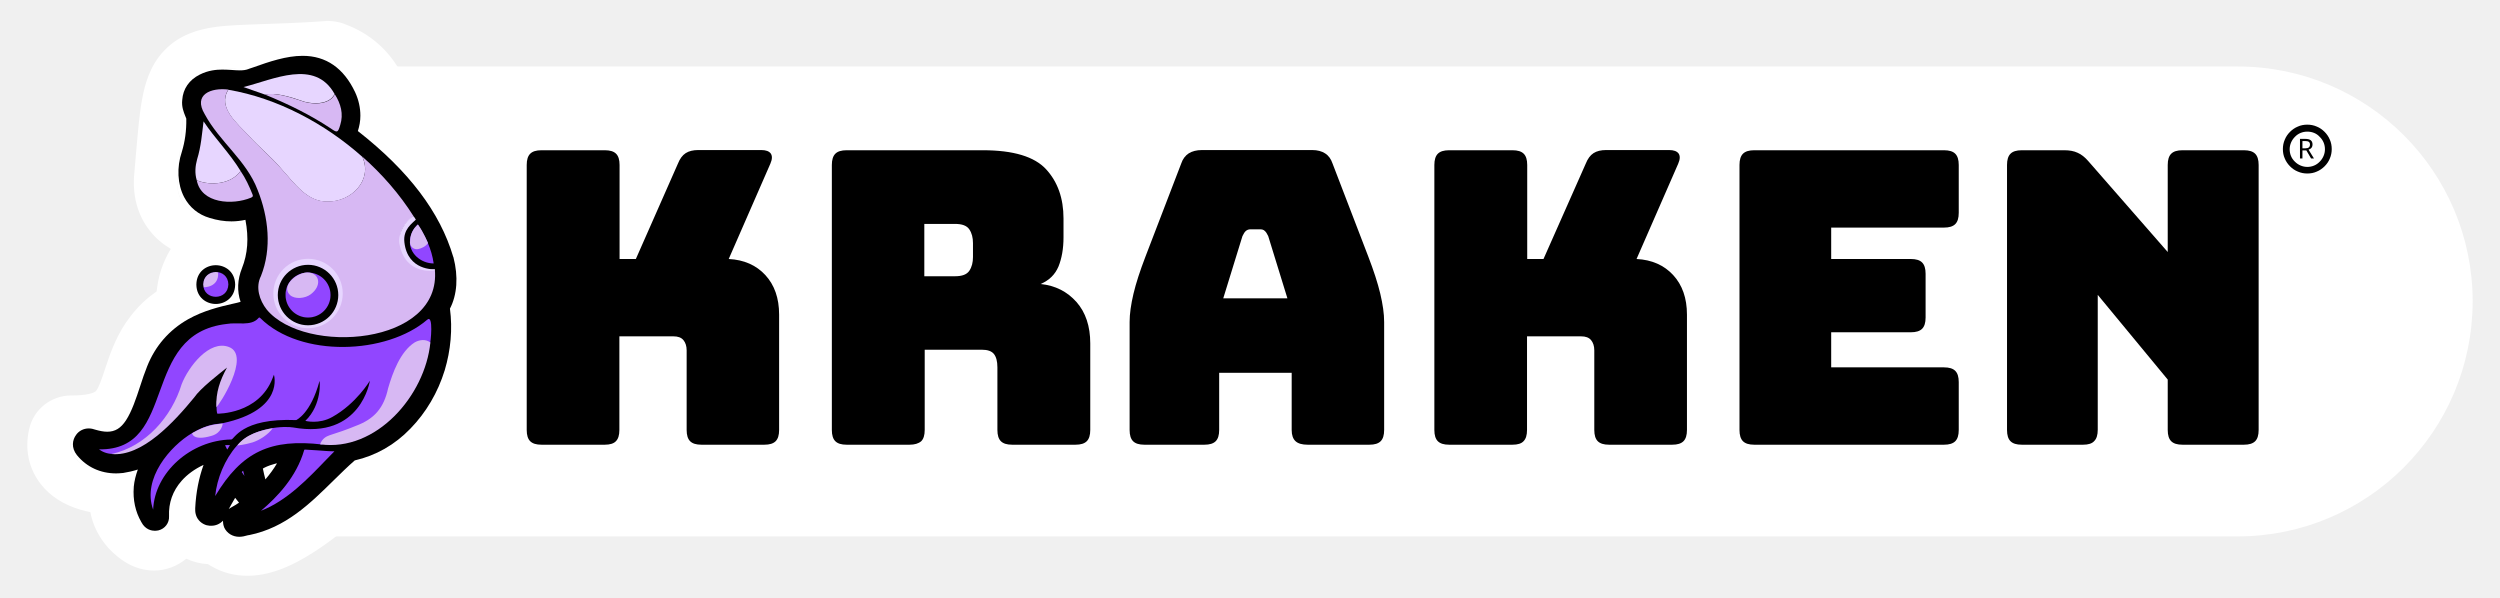
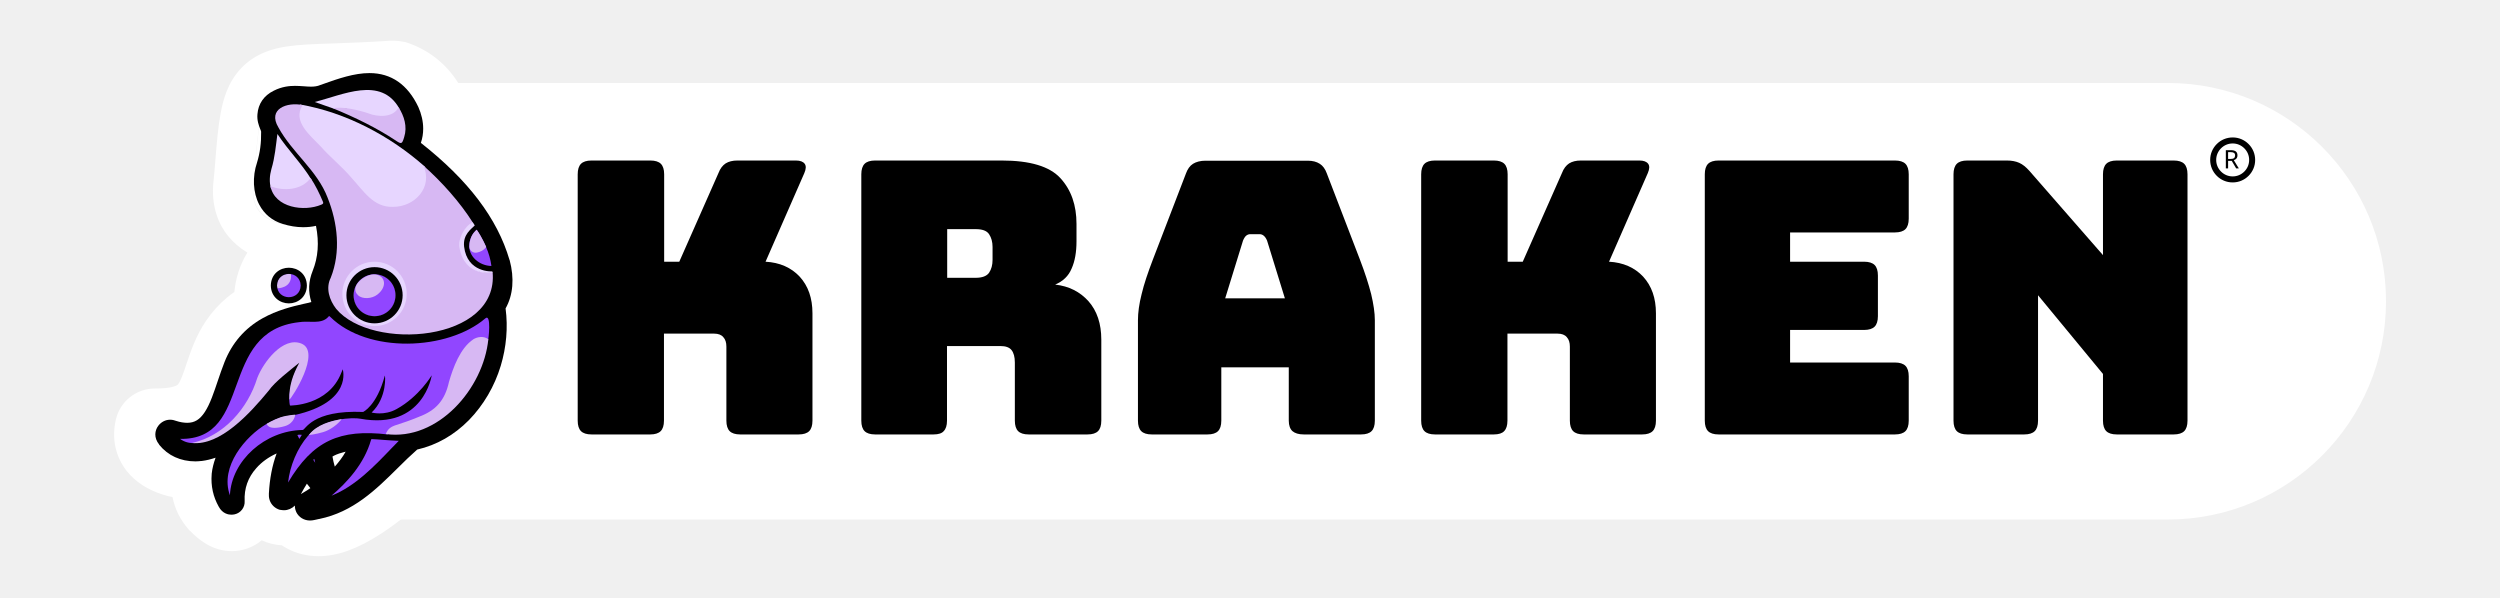
<svg xmlns="http://www.w3.org/2000/svg" version="1.1" id="Layer_1" x="0px" y="0px" viewBox="0 0 1289.6 308" style="enable-background:new 0 0 1289.6 308;" xml:space="preserve">
  <style type="text/css">
	.st0{fill:#FFFFFF;}
	.st1{fill:#9146FF;}
	.st2{fill:#E7D6FF;}
	.st3{fill:#D7B8F3;}
	.st4{font-family:'Bungee-Regular';}
- 	.st5{font-size:14.156px;}
+ 	.st5{font-size:13.156px;}
</style>
  <g>
    <g>
      <g>
-         <path class="st0" d="M1154.2,276.7H122.3c-7.3,0-13.2-5.9-13.2-13.2V53.3c0-10.5,8.5-19,19-19h1026.2     c66.9,0,121.2,54.2,121.2,121.2v0C1275.4,222.5,1221.1,276.7,1154.2,276.7z" />
+         <path class="st0" d="M1118.2,268H155.6c-4.8,0-8.7-3.9-8.7-8.7v-204c0-6.9,5.6-12.5,12.5-12.5h958.8     c62.2,0,112.6,50.4,112.6,112.6v0C1230.8,217.6,1180.4,268,1118.2,268z" />
        <g>
          <g>
            <g>
-               <path class="st0" d="M242.9,141.2c-4.1,38.4-5.4,82.1-53.5,94.9c-15.7,8.9-58.5,57-74.3,31.4c-19.8,7.7-13-19.1-8.6-29.1        c-25.5-1-15.2,48.7-34,29.3c-7-8.1-3.5-16.7-2.6-25.3c-11.9,2.9-36.9,0.4-33-16c53,0.3,24.4-45.1,66.1-62.8        c0.4-6.5-2.6-22.1,13.7-32.8c8.5-5.6,16.7,27.8,12.2-15.5c-15.8-1.4-40.3-1.4-37.2-24.8c5.8-65.7,0.8-52.2,77.5-57.4        c17.1,5.5,23,21.1,23.4,36.2C215.4,88.1,238.9,111.9,242.9,141.2z" />
-               <path class="st0" d="M169.1,33.1c17.1,5.5,23,21.1,23.4,36.2c22.9,18.8,46.5,42.6,50.4,71.9c-4.1,38.4-5.4,82.1-53.5,94.9        c-12.5,7-42,38.8-61.6,38.8c-5.1,0-9.5-2.1-12.7-7.4c-2.4,0.9-4.4,1.4-6.1,1.4c-12,0-6.4-21.7-2.5-30.5c-0.3,0-0.5,0-0.8,0        c-20.5,0-17,33.8-26.1,33.8c-1.8,0-4.1-1.3-7.2-4.5c-7-8.1-3.5-16.7-2.6-25.3c-2.7,0.7-6.1,1-9.6,1c-12.1,0-26.4-4.4-23.4-17        c0.2,0,0.4,0,0.6,0c52.2,0,24-45.1,65.5-62.8c0.4-6.5-2.6-22.1,13.7-32.8c0.7-0.5,1.4-0.7,2.1-0.7c4.3,0,8.2,7.7,10.2,7.7        c1.6,0,1.8-4.9,0-22.5c-15.8-1.4-40.3-1.4-37.2-24.8C97.4,24.8,92.5,38.3,169.1,33.1 M169.1,10.8c-0.5,0-1,0-1.5,0.1        c-12.6,0.9-23.1,1.2-31.6,1.5c-10.7,0.4-19.1,0.6-26.2,1.7c-6.9,1.1-17.1,3.5-25.2,12.1c-7.4,7.8-9.9,17.5-11.3,25        c-1.4,7.5-2.1,16.3-3.2,28.6c-0.2,2.7-0.5,5.4-0.7,8.3c-1.8,15.2,3.4,25.4,8.1,31.2c2.9,3.6,6.4,6.6,10.6,9.1        c-2.1,3.4-3.7,7-5,10.8c-1.3,4-1.9,7.7-2.3,11.1c-1.4,1-2.7,2-4,3c-4.6,3.8-8.5,8.2-11.9,13.2c-5.7,8.5-8.5,17.2-10.8,24.1        c-1.5,4.5-3.2,9.7-4.7,11.2c-0.8,0.8-4.3,2.2-12.2,2.2c-0.1,0-0.3,0-0.4,0c0,0-0.1,0-0.1,0c-10.3,0-19.3,7.1-21.6,17.1        c-2.5,10.5-0.3,20.7,6,28.7c4.8,6.1,11.6,10.5,20.3,13.1c1.7,0.5,3.4,0.9,5.2,1.3c1.3,6.7,4.3,12.7,8.9,18        c0.3,0.3,0.5,0.6,0.8,0.9c2.8,2.9,5.6,5.2,8.4,6.9c4.7,2.9,9.7,4.3,14.8,4.3c6,0,11.9-2.2,16.6-6.1c3.4,1.6,7.2,2.6,11.2,2.8        c0.8,0.5,1.6,1.1,2.5,1.5c5.4,3,11.4,4.5,17.8,4.5c10.6,0,21.7-4,34.9-12.6c9.1-5.9,17.6-13,25.2-19.3        c3.5-2.9,8.1-6.7,10.8-8.7c24.9-7.6,42.7-23.1,53-46.1c8.6-19.2,10.7-40.8,12.6-59.9c0.2-2.4,0.5-4.7,0.7-7        c0.2-1.8,0.2-3.5-0.1-5.3c-1.2-9.2-4-18.5-8.2-27.4c-3.6-7.7-8.4-15.5-14.3-23.1c-7.5-9.8-16.8-19.3-28.6-29.6        c-1.3-7.9-3.7-15.2-7.3-21.5c-6.8-12-17.3-20.5-30.6-24.8C173.7,11.2,171.4,10.8,169.1,10.8L169.1,10.8z" />
+               <path class="st0" d="M271.3,142.1c-3.8,35.7-5,76.3-49.7,88.2c-14.6,8.2-54.4,52.9-69.1,29.2c-18.4,7.1-12.1-17.7-8-27.1        c-23.7-0.9-14.1,45.3-31.6,27.2c-6.5-7.5-3.2-15.5-2.4-23.5c-11.1,2.7-34.3,0.3-30.7-14.9c49.2,0.3,22.7-41.9,61.4-58.3        c0.4-6.1-2.4-20.5,12.8-30.5c7.9-5.2,15.5,25.8,11.4-14.4c-14.7-1.3-37.4-1.3-34.6-23c5.4-61,0.8-48.5,72-53.4        c15.9,5.1,21.4,19.6,21.7,33.7C245.7,92.7,267.6,114.9,271.3,142.1z" />
+               <path class="st0" d="M202.7,41.6c15.9,5.1,21.4,19.6,21.7,33.7c21.3,17.5,43.2,39.6,46.9,66.9c-3.8,35.7-5,76.3-49.7,88.2        c-11.6,6.5-39.1,36.1-57.3,36.1c-4.7,0-8.8-2-11.8-6.9c-2.3,0.9-4.1,1.3-5.7,1.3c-11.2,0-5.9-20.2-2.3-28.3        c-0.2,0-0.5,0-0.7,0c-19.1,0-15.8,31.4-24.2,31.4c-1.7,0-3.8-1.2-6.7-4.2c-6.5-7.5-3.2-15.5-2.4-23.5c-2.5,0.6-5.6,1-8.9,1        c-11.3,0-24.5-4.1-21.7-15.8c0.2,0,0.4,0,0.5,0c48.5,0,22.3-41.9,60.8-58.3c0.4-6.1-2.4-20.5,12.8-30.5        c0.6-0.4,1.3-0.6,1.9-0.6c4,0,7.6,7.2,9.4,7.2c1.4,0,1.7-4.6,0-21c-14.7-1.3-37.4-1.3-34.6-23C136.1,34,131.5,46.5,202.7,41.6         M202.7,21c-0.5,0-0.9,0-1.4,0c-11.7,0.8-21.5,1.1-29.3,1.4c-9.9,0.3-17.7,0.6-24.3,1.6c-6.4,1-15.9,3.3-23.4,11.3        c-6.9,7.3-9.2,16.2-10.5,23.2c-1.3,7-2,15.2-2.9,26.6c-0.2,2.5-0.4,5-0.7,7.7c-1.7,14.2,3.1,23.6,7.5,29        c2.7,3.3,6,6.1,9.9,8.5c-1.9,3.1-3.5,6.5-4.6,10c-1.2,3.7-1.8,7.2-2.1,10.3c-1.3,0.9-2.5,1.8-3.7,2.8        c-4.2,3.5-7.9,7.6-11,12.2c-5.3,7.9-7.9,15.9-10.1,22.4c-1.4,4.2-3,9-4.4,10.4c-0.8,0.8-4,2-11.3,2c-0.1,0-0.3,0-0.4,0        c0,0-0.1,0-0.1,0c-9.6,0-17.9,6.6-20.1,15.9c-2.3,9.7-0.3,19.2,5.6,26.7c4.5,5.6,10.8,9.7,18.8,12.2c1.6,0.5,3.2,0.9,4.8,1.2        c1.2,6.2,4,11.8,8.3,16.7c0.2,0.3,0.5,0.6,0.8,0.8c2.6,2.7,5.2,4.8,7.8,6.4c4.4,2.7,9,4,13.7,4c5.6,0,11.1-2,15.4-5.6        c3.2,1.5,6.7,2.4,10.4,2.6c0.8,0.5,1.5,1,2.3,1.4c5,2.8,10.6,4.2,16.6,4.2c9.8,0,20.1-3.7,32.4-11.7        c8.4-5.5,16.4-12.1,23.4-17.9c3.3-2.7,7.5-6.2,10.1-8.1c23.1-7,39.7-21.4,49.3-42.9c7.9-17.8,10-37.9,11.7-55.7        c0.2-2.2,0.4-4.4,0.7-6.5c0.2-1.6,0.1-3.3-0.1-4.9c-1.2-8.6-3.7-17.2-7.6-25.5c-3.4-7.2-7.8-14.4-13.3-21.5        c-7-9.1-15.6-17.9-26.6-27.5c-1.2-7.3-3.5-14.1-6.8-20c-6.3-11.1-16.1-19.1-28.4-23C207,21.3,204.9,21,202.7,21L202.7,21z" />
            </g>
          </g>
          <g>
-             <path class="st0" d="M209.8,91.3c11.1,14.4,22.6,30.4,24.1,49.1c0.2,5.9-1.1,11.4-3.1,16.9c-1,2.8-1.2,5.8-0.8,8.8       c3.5,27.5-14,55.8-38.9,66.7c-3.7,1.6-8.1,2.1-11.2,4.9c-11.3,10-21.7,21.3-34.8,29c-8.8,4.6-27.3,14-31.1-0.3       c-4.7,4-11.8,1.5-12.2-4.9c-0.4-8.7,2.6-17.2,4.8-25.2c-0.4-0.4-0.9,0.1-1.3,0.3c-4,2.1-7.7,4.6-10.9,7.7       c-4.9,4.9-7.8,10.6-7.3,17.7c0.7,5.4-2.9,12.1-8.9,8.4c-8.3-6.1-9.4-17.2-6-26.3c1.1-2.1-0.4-3.7-2.5-2.7       c-10.3,3.4-23.2,0.7-28.4-9.6c-1.1-2.1-1.4-4.3,0-6.4c6.6-8.3,17.1,7.3,27.7-9c8.1-13.2,8.2-29.7,18.4-41.8       c0.2-0.3,0.4-0.5,0.6-0.8c4.6-4.2,9-8.8,15-11.2c2.3-1.2,0.2-2.6-1.2-3.5c-7.6-5.4-9-16.1-3-23.3c5.8-7.1,16.6-7.8,23.3-1.5       c1.1,0.9,3.1,3.2,4.2,1c1.4-2,3.3-24.4-1-22.3c-15.4,3.5-36-4.8-32.8-23.5c0.6-4.9,2.1-9.5,2.8-14.4c0.8-5.3,0.8-10.6-0.4-15.9       c-1.2-4.8-0.9-9.3,1.2-13.9c6.6-9.6,13.8-10,24.7-9.4c15.2,1.7,29.1-10.3,44-3.9c14.7,5.4,22.4,19.9,21.3,35       c0,1.5,2.7,2.9,3.7,3.8c1.9,1.8,4,3.5,6,5.4c3.4,3.3,6.8,6.6,9.9,10.2c0.9,1.1,1.8,2.2,2.9,3.3C209,90.5,209.4,91,209.8,91.3z        M111.9,196.5c-1.8,6.3-4.1,12.7-2.8,19.6c0.1,0.8-0.2,0.9-0.8,1C93.3,221,77.7,236.2,76,251.9c-0.4,4.1,0.8,12.5,3.9,14.8       c-0.8-18.6,12.8-31.6,30.1-36.2c2.8-0.8,2.8-0.6,4.3,2c0.5,1,1.3,1.8,0.5,2.9c-4.6,8.3-6.6,17.8-7.1,27.2       c0,0.7-0.2,1.4,0.7,1.7c1.3,0.3,1.3-1.1,1.8-1.9c0.4-1.6,10.4-20.1,12-16.7c2.5,3.8,5.2,7.4,8.1,10.8c0.3,0.3,0.7,0.6,1.2,0.3       c0.8-0.6,0.1-1.7-0.1-2.4c-1.5-4.7-2.7-9.5-3.6-14.4c2.1-6.6,18.9-9.7,25.3-9.2c0.8,0,1.1,0.3,0.8,1       c-4.1,12.8-12.8,23-23.3,31.1c-2.5,1.9-5.1,3.6-7.9,5.2c-0.5,0.3-1,0.7-0.7,1.4c0.7,1.5,3.6-0.2,4.9-0.2       c22.1-4.5,35.4-23.1,51.4-37.1c0.6-0.5,1.2-1,2-1.1c10.2-2.2,18.8-7.1,26-14.6c15-15.4,21.5-37.7,18-58.4       c4.7-6.9,4.6-15.7,2.6-23.4c-7.9-26.7-28.6-47.6-50.3-64c-0.9-0.6-1.2-1.1-0.4-2c3.4-5.3,3-12.3,0.4-17.9       c-10.3-21.7-28.1-14.6-46-8.4c-8.4,3.2-16.4-1.7-24.5,2.6c-3,1.4-4.9,3.8-5.1,7.2c-0.4,3.3,2.2,5.9,2.1,9.1       c0.1,6.5-0.7,13-2.6,19.2c-3.2,9.4-1.2,21.9,9.5,25c6.9,2.2,13.8,2.1,20.6-1c0.7-0.3,1.1-0.3,1.3,0.5c3.4,12.1,4.2,24.1-0.5,36       c-2.1,5.3-1.9,10.2,0.5,15.2c5.2,11.7-35.7,1.3-49.5,35.6c-7,17.2-10,44.8-35.9,36.7c-0.6-0.2-1.2-0.4-1.7,0.2       c-0.5,0.6-0.1,1.2,0.3,1.7c4.3,5.3,10.5,7.2,17.1,6.5C85.4,233.7,96,210.6,111.9,196.5z M121.1,146.9       c0-12.8-19.6-12.7-19.6,0.1C101.8,159.8,120.9,159.7,121.1,146.9z" />
+             <path class="st0" d="M240.6,95.8c10.3,13.4,21,28.2,22.4,45.6c0.1,5.4-1,10.6-2.8,15.7c-0.9,2.6-1.2,5.4-0.7,8.1       c3.3,25.5-13,51.8-36.1,61.9c-3.5,1.5-7.5,2-10.4,4.6c-10.5,9.3-20.2,19.8-32.3,27c-8.2,4.3-25.3,13-28.9-0.3       c-4.4,3.8-11,1.4-11.4-4.5c-0.4-8.1,2.4-16,4.5-23.4c-0.4-0.4-0.8,0.1-1.2,0.3c-3.7,1.9-7.1,4.2-10.1,7.2       c-4.5,4.5-7.2,9.8-6.8,16.4c0.6,5-2.7,11.3-8.3,7.8c-7.7-5.7-8.7-16-5.6-24.4c1-2-0.3-3.5-2.3-2.5c-9.6,3.1-21.5,0.7-26.4-8.9       c-1-1.9-1.3-4,0-5.9c6.2-7.7,15.9,6.8,25.8-8.3c7.5-12.2,7.7-27.6,17.1-38.8c0.2-0.2,0.4-0.5,0.5-0.7       c4.3-3.9,8.3-8.2,13.9-10.5c2.1-1.1,0.2-2.5-1.1-3.2c-7-5-8.3-14.9-2.8-21.6c5.4-6.6,15.4-7.2,21.7-1.4c1,0.9,2.9,3,3.9,0.9       c1.3-1.8,3.1-22.7-0.9-20.8c-14.3,3.2-33.4-4.5-30.5-21.8c0.6-4.5,2-8.9,2.6-13.4c0.7-5,0.8-9.9-0.3-14.8       c-1.2-4.5-0.9-8.7,1.1-12.9c6.2-8.9,12.9-9.3,22.9-8.7c14.1,1.6,27.1-9.5,40.9-3.6c13.7,5,20.8,18.5,19.8,32.6       c0,1.4,2.5,2.7,3.5,3.6c1.8,1.7,3.7,3.3,5.5,5c3.1,3.1,6.3,6.1,9.2,9.5c0.9,1,1.7,2.1,2.7,3C239.8,95,240.1,95.4,240.6,95.8z        M149.5,193.5c-1.7,5.8-3.8,11.8-2.6,18.2c0.1,0.7-0.2,0.8-0.8,0.9c-13.9,3.7-28.4,17.8-30,32.3c-0.4,3.8,0.7,11.6,3.6,13.8       c-0.7-17.3,11.9-29.4,28-33.7c2.6-0.8,2.6-0.6,4,1.9c0.5,0.9,1.2,1.7,0.5,2.7c-4.2,7.7-6.1,16.6-6.6,25.3       c0,0.6-0.1,1.3,0.7,1.6c1.2,0.3,1.2-1,1.6-1.7c0.4-1.5,9.7-18.7,11.2-15.6c2.3,3.5,4.8,6.9,7.5,10.1c0.3,0.3,0.6,0.5,1.1,0.2       c0.8-0.5,0.1-1.5-0.1-2.2c-1.4-4.4-2.5-8.8-3.3-13.4c2-6.2,17.6-9,23.5-8.5c0.7,0,1,0.2,0.7,1c-3.8,11.9-11.9,21.3-21.7,28.9       c-2.3,1.8-4.8,3.4-7.3,4.8c-0.5,0.3-0.9,0.6-0.7,1.3c0.6,1.4,3.4-0.2,4.5-0.2c20.5-4.2,32.9-21.5,47.8-34.5       c0.5-0.5,1.1-0.9,1.8-1.1c9.4-2,17.5-6.6,24.2-13.5c13.9-14.3,20-35,16.8-54.3c4.3-6.4,4.3-14.6,2.4-21.8       c-7.3-24.8-26.6-44.2-46.8-59.5c-0.8-0.6-1.1-1-0.4-1.9c3.2-5,2.8-11.4,0.4-16.6c-9.6-20.2-26.1-13.6-42.8-7.8       c-7.8,2.9-15.3-1.6-22.8,2.4c-2.8,1.3-4.5,3.5-4.7,6.7c-0.4,3.1,2,5.5,1.9,8.5c0.1,6.1-0.6,12-2.5,17.9       c-3,8.7-1.1,20.4,8.9,23.2c6.4,2.1,12.9,1.9,19.1-0.9c0.7-0.3,1-0.3,1.2,0.5c3.2,11.2,3.9,22.4-0.5,33.5       c-1.9,4.9-1.8,9.5,0.5,14.1c4.8,10.9-33.2,1.2-46,33.1c-6.5,16-9.3,41.7-33.3,34.1c-0.6-0.2-1.2-0.4-1.6,0.2       c-0.4,0.6-0.1,1.1,0.3,1.6c4,4.9,9.8,6.7,15.9,6C124.9,228.1,134.8,206.6,149.5,193.5z M158.1,147.4c0-11.9-18.2-11.8-18.2,0.1       C140.2,159.4,157.9,159.3,158.1,147.4z" />
            <g>
-               <path d="M233.9,132.7c0-0.1,0-0.1-0.1-0.2c-6.8-23-22.9-44.3-49.2-64.9c0.8-2.5,1.3-5.1,1.3-7.9c0-4.1-0.9-8.2-2.7-12.1        c0,0,0,0,0,0c-5.9-12.5-15-18.8-27.1-18.8c-8.4,0-17.2,3-25.6,6c-0.7,0.2-1.4,0.5-2.1,0.7c-0.1,0-0.1,0-0.2,0.1        c-1.3,0.5-2.7,0.7-4.5,0.7c-1.3,0-2.6-0.1-4-0.2c-1.6-0.1-3.2-0.2-5-0.2c-2.9,0-7.2,0.3-11.7,2.6c-5.4,2.7-8.6,7.3-9,13.1        c-0.4,3.5,0.8,6.3,1.5,8.1c0.2,0.5,0.5,1.2,0.6,1.5v0.1c0.1,6.2-0.7,11.8-2.3,17c-2.7,8-2.3,16.7,1.2,23.4        c2.8,5.3,7.3,9,13.1,10.7c3.8,1.2,7.6,1.8,11.3,1.8c2.4,0,4.9-0.3,7.2-0.8c1.8,9.4,1.2,17.5-1.8,25        c-2.3,5.8-2.6,11.7-0.7,17.3c-1.4,0.4-3.1,0.8-4.5,1.1c-6.1,1.4-14.6,3.4-22.6,7.9c-9.7,5.5-16.9,13.7-21.1,24.3        c-1.3,3.2-2.5,6.8-3.6,10.2c-2.1,6.4-4.3,13-7.3,17.6c-2.7,4.1-5.6,5.9-9.7,5.9c-1.8,0-3.9-0.4-6.3-1.1        c-0.6-0.2-1.8-0.6-3.2-0.6c-2.6,0-5.1,1.2-6.6,3.4c-1.8,2.5-2.6,6.5,0.5,10.4c0,0,0,0,0.1,0.1c4.9,6,12,9.3,20.1,9.3        c1.1,0,2.2-0.1,3.3-0.2c0.1,0,0.2,0,0.2,0c2.6-0.4,5.2-1,7.7-1.8c-1.1,3-1.8,5.9-2.1,8.9c0,0.1,0,0.1,0,0.2        c-0.5,6.5,0.8,12.6,3.9,18c2.1,4.1,5.6,4.5,7,4.5c0.6,0,1.2-0.1,1.8-0.2c3.4-0.8,5.7-3.9,5.5-7.3c-0.3-6.9,1.9-13.1,6.5-18.3        c2.9-3.3,6.8-6.1,11.3-8.2c-2.4,6.7-3.9,14.1-4.3,22.3c0,0,0,0,0,0l0,0.1c0,0.6-0.1,2,0.4,3.5c0.8,2.6,3,4.6,5.7,5.3        c0.1,0,0.1,0,0.2,0c0.7,0.2,1.3,0.2,2,0.2c2.3,0,4.4-0.9,6-2.6c0,1.1,0.2,2.3,0.6,3.3c0,0.1,0.1,0.2,0.1,0.3        c1.4,2.9,4.3,4.7,7.7,4.7c1.6,0,3.1-0.4,4.1-0.7c0.1,0,0.3-0.1,0.4-0.1c0.2,0,0.4-0.1,0.7-0.1c18.8-3.8,31.4-16.3,43.6-28.3        c3.7-3.6,7.1-7,10.8-10.2c10.9-2.5,20.6-8,28.7-16.4c8.1-8.3,14.2-18.7,17.7-30.1c3.1-10.3,4.1-21.3,2.7-31.8        C235.8,152.1,236.5,142.7,233.9,132.7z M119.2,261.8c-0.4,0.2-0.8,0.5-1.2,0.8c0.9-1.6,2.1-3.8,3.3-5.8c0.6,0.8,1.3,1.7,2,2.5        C122.1,260.1,120.7,261,119.2,261.8z M136.9,247.3c-0.5-1.8-0.9-3.7-1.3-5.6c1-0.6,2.8-1.5,5.7-2.3c0.5-0.2,1.1-0.3,1.6-0.4        C141.2,241.9,139.2,244.6,136.9,247.3z" />
+               <path d="M262.9,134.2c0-0.1,0-0.1-0.1-0.2c-6.3-21.4-21.3-41.1-45.7-60.3c0.8-2.3,1.2-4.8,1.2-7.3c0-3.8-0.9-7.6-2.5-11.2        c0,0,0,0,0,0c-5.5-11.6-14-17.5-25.2-17.5c-7.8,0-16,2.8-23.8,5.6c-0.7,0.2-1.3,0.5-2,0.7c-0.1,0-0.1,0-0.2,0.1        c-1.2,0.4-2.5,0.6-4.2,0.6c-1.2,0-2.4-0.1-3.7-0.2c-1.5-0.1-3-0.2-4.6-0.2c-2.6,0-6.6,0.3-10.9,2.5c-5.1,2.5-8,6.8-8.4,12.1        c-0.3,3.2,0.7,5.8,1.4,7.6c0.2,0.5,0.5,1.1,0.5,1.4v0.1c0.1,5.8-0.6,10.9-2.1,15.8c-2.5,7.4-2.1,15.6,1.1,21.7        c2.6,5,6.8,8.4,12.1,10c3.5,1.1,7.1,1.7,10.5,1.7c2.3,0,4.5-0.2,6.7-0.7c1.7,8.7,1.1,16.2-1.7,23.2        c-2.2,5.4-2.4,10.8-0.7,16.1c-1.3,0.4-2.9,0.7-4.2,1c-5.7,1.3-13.5,3.2-21,7.4c-9.1,5.1-15.7,12.7-19.6,22.6        c-1.2,3-2.3,6.3-3.4,9.5c-2,5.9-4,12.1-6.8,16.3c-2.5,3.8-5.2,5.5-9,5.5c-1.7,0-3.7-0.3-5.8-1c-0.6-0.2-1.7-0.6-3-0.6        c-2.5,0-4.7,1.2-6.2,3.2c-1.7,2.3-2.4,6,0.5,9.6c0,0,0,0,0,0.1c4.5,5.6,11.1,8.6,18.7,8.6c1,0,2-0.1,3-0.2c0.1,0,0.2,0,0.2,0        c2.5-0.3,4.8-0.9,7.2-1.7c-1,2.8-1.7,5.5-2,8.3c0,0.1,0,0.1,0,0.2c-0.5,6.1,0.8,11.7,3.6,16.7c2,3.8,5.2,4.2,6.6,4.2        c0.6,0,1.1-0.1,1.7-0.2c3.1-0.7,5.3-3.6,5.1-6.8c-0.3-6.5,1.7-12.2,6-17c2.7-3.1,6.3-5.7,10.5-7.6c-2.3,6.2-3.6,13.1-4,20.7        c0,0,0,0,0,0l0,0.1c0,0.6-0.1,1.8,0.4,3.3c0.8,2.4,2.8,4.3,5.3,5c0.1,0,0.1,0,0.2,0c0.6,0.1,1.2,0.2,1.9,0.2        c2.1,0,4.1-0.9,5.6-2.4c0,1.1,0.2,2.1,0.6,3c0,0.1,0.1,0.2,0.1,0.3c1.3,2.7,4,4.4,7.1,4.4c1.5,0,2.8-0.4,3.8-0.6        c0.1,0,0.3-0.1,0.4-0.1c0.2,0,0.4-0.1,0.6-0.1c17.5-3.6,29.2-15.1,40.5-26.3c3.4-3.4,6.6-6.5,10-9.5        c10.1-2.3,19.1-7.5,26.7-15.2c7.5-7.7,13.2-17.4,16.4-28c2.9-9.6,3.8-19.8,2.5-29.6C264.7,152.2,265.4,143.5,262.9,134.2z         M156.3,254.2c-0.4,0.2-0.7,0.5-1.1,0.7c0.8-1.5,1.9-3.5,3.1-5.4c0.6,0.8,1.2,1.5,1.8,2.3C159,252.6,157.7,253.4,156.3,254.2z         M172.7,240.7c-0.5-1.7-0.9-3.4-1.2-5.2c1-0.6,2.6-1.4,5.3-2.1c0.5-0.1,1-0.3,1.5-0.4C176.8,235.7,174.9,238.2,172.7,240.7z" />
            </g>
            <g>
-               <path class="st1" d="M141.3,193.3c0,0-0.5,1.2-0.7,1.8c-7.2,18.7-28.5,18.3-28.5,18.3s-0.4-0.8-0.4-3.5c0-1.3,0.2-12,7-21.7        c0.1-0.2,0-0.3,0.1-0.4c2-2.4,2.1-6.9-1.3-8c-2.2-0.9-4.3-0.3-6.4,0.5c-17.6,6.2-16.4,27-27.3,39.4        c-6.7,7.6-22.7,19.6-32.7,12.1c41.1,0.6,20.7-59.6,65.9-64.7c5.4-1,12.4,1.3,16.2-2.9c0.4-0.5,0.6-0.6,1.1-0.1        c20.8,20.6,65.2,18.8,86.1,0.8c3.3-2.8,1.8,11.7,1.3,13c-2.4-2-4.8-1.1-7.1,0.2c-7.4,4.8-9.3,14.1-11.5,22        c-2.2,10.2-10.4,17.3-19.9,20.9c-4.3,1.8-8.8,3.1-13.2,4.5c-1.8,0.6-3.7,1.4-3.7,3.8c-26.5-3.1-41.5,3.5-55.3,26.6        c0.9-9.1,5-19,11.1-25.9c8.9-10.1,25.3-10.2,29.1-9.5c35.1,6.3,39.6-24.1,39.6-24.1s-7,11.8-19.4,18.7c-6.9,3.9-13.9,2-13.9,2        c8.8-8.4,7.5-21.3,7.3-20.5c-4.5,16.8-12,20.1-12,20.1c-28.6-1.2-32,10.2-33.5,10c-20.9,0.4-39.5,17-40.3,36.2        c-5.8-16,8.9-32.9,20.1-39.5c8.7-5.1,13-4.5,15.8-5.1C147,211.4,141.3,193.3,141.3,193.3z" />
+               <path class="st1" d="M176.8,190.5c0,0-0.5,1.1-0.7,1.7c-6.7,17.3-26.5,17-26.5,17s-0.3-0.7-0.4-3.2c0-1.2,0.2-11.1,6.6-20.2        c0.1-0.2,0-0.3,0.1-0.4c1.8-2.2,2-6.5-1.3-7.4c-2-0.8-4-0.3-5.9,0.5c-16.4,5.7-15.3,25.1-25.4,36.6        c-6.3,7.1-21.1,18.2-30.4,11.3c38.2,0.6,19.2-55.4,61.3-60.2c5-0.9,11.5,1.3,15.1-2.7c0.3-0.5,0.6-0.6,1-0.1        c19.4,19.2,60.6,17.5,80.1,0.8c3.1-2.6,1.7,10.9,1.2,12.1c-2.3-1.8-4.5-1.1-6.6,0.2c-6.8,4.5-8.6,13.1-10.7,20.5        c-2.1,9.5-9.7,16.1-18.5,19.4c-4,1.7-8.1,2.9-12.3,4.2c-1.7,0.5-3.4,1.3-3.5,3.5c-24.7-2.9-38.6,3.2-51.4,24.8        c0.9-8.4,4.7-17.7,10.3-24.1c8.3-9.4,23.5-9.5,27-8.8c32.6,5.9,36.8-22.4,36.8-22.4s-6.5,11-18.1,17.4        c-6.4,3.6-12.9,1.8-12.9,1.8c8.2-7.8,7-19.8,6.8-19c-4.2,15.6-11.2,18.7-11.2,18.7c-26.6-1.1-29.7,9.4-31.2,9.3        c-19.4,0.3-36.7,15.8-37.5,33.7c-5.4-14.9,8.3-30.6,18.7-36.7c8.1-4.7,12.1-4.1,14.7-4.7C182.1,207.3,176.8,190.5,176.8,190.5        z" />
            </g>
-             <path class="st2" d="M186.9,80.9c5.5,12.1-5.7,23.2-17.7,23.1c-10.8,0.4-17.4-9.6-24-16.8c-5.2-6.3-11.7-11.3-17.1-17.4       c-5.7-6.1-16.1-14.4-10.3-23.5C143.1,50.6,167.7,63.8,186.9,80.9z" />
-             <path class="st2" d="M136.7,48.8c-3.7-1.3-7.4-2.6-11.1-3.9c15.4-3.8,36.8-14.7,47,3.6c-2.8,5.9-12.4,5.4-17.6,3.3       C150.2,50.1,141.6,47.5,136.7,48.8z" />
-             <path class="st2" d="M101.5,93c-1.1-3.6-0.8-7.3,0.2-10.9c2-6.4,2.5-13.1,3.3-19.5c5.9,8.9,13.6,16.5,19.1,25.6       C119.3,95,108.7,96,101.5,93z" />
+             <path class="st2" d="M219.2,86c5.1,11.3-5.3,21.5-16.5,21.4c-10,0.4-16.2-9-22.3-15.6c-4.9-5.8-10.8-10.5-15.9-16.2       c-5.3-5.6-15-13.3-9.7-21.7C178.5,58,201.4,70.2,219.2,86z" />
+             <path class="st2" d="M172.6,56.2c-3.4-1.2-6.9-2.4-10.3-3.6C176.6,49.1,196.5,39,206,56c-2.6,5.5-11.6,5-16.4,3.1       C185.1,57.5,177.2,55,172.6,56.2z" />
+             <path class="st2" d="M139.8,97.3c-1-3.4-0.7-6.8,0.2-10.1c1.8-5.9,2.3-12.1,3.1-18.1c5.4,8.3,12.6,15.3,17.7,23.8       C156.4,99.1,146.6,100.1,139.8,97.3z" />
            <g>
-               <path class="st1" d="M132.2,265c8.8-7.2,20-18,24.3-32.8c0.2-0.7,0.3-0.8,0.6-0.8c2.2,0.1,4.4,0.3,6.5,0.4        c3,0.2,6.2,0.5,9.3,0.5c0.2,0,0.5,0,0.7,0c-1.6,1.6-3.1,3.3-4.8,5C158.5,248.1,146.9,260.3,132.2,265z" />
-               <path d="M157.1,231.9L157.1,231.9c2.2,0.1,4.4,0.3,6.5,0.4c2.9,0.2,5.9,0.5,8.9,0.5c-1.3,1.3-2.6,2.7-4,4.1        c-9.7,10.1-20.5,21.4-33.9,26.6c8.5-7.2,18.3-17.5,22.3-31.3C157,232.2,157,232,157.1,231.9        C157.1,231.9,157.1,231.9,157.1,231.9 M157.1,230.9c-0.8,0-1,0.5-1.1,1.1c-4.2,14.3-14.7,25.1-26.1,34.1        c18.7-4.8,32.2-21.4,45-34.3c-0.7,0-1.3,0-2,0C167.7,231.8,162.5,231.1,157.1,230.9C157.2,230.9,157.1,230.9,157.1,230.9        L157.1,230.9z" />
+               <path class="st1" d="M168.5,257c8.2-6.7,18.4-16.7,22.4-30.4c0.2-0.6,0.2-0.7,0.6-0.7c2.1,0.1,4.1,0.2,6.1,0.4        c2.8,0.2,5.8,0.5,8.6,0.5c0.2,0,0.4,0,0.6,0c-1.5,1.5-2.9,3-4.4,4.6C192.9,241.4,182.1,252.7,168.5,257z" />
+               <path d="M191.6,226.5L191.6,226.5c2,0.1,4,0.2,6,0.4c2.7,0.2,5.4,0.4,8.1,0.5c-1.2,1.2-2.3,2.4-3.6,3.7        c-8.9,9.3-18.8,19.7-31.1,24.6c7.8-6.7,16.8-16.2,20.4-28.8C191.5,226.7,191.5,226.6,191.6,226.5 M191.5,225.5        c-0.8,0-0.9,0.5-1,1.1c-3.9,13.3-13.7,23.4-24.2,31.7c17.4-4.4,29.9-19.9,41.8-31.9c-0.6,0-1.2,0-1.8,0        C201.4,226.3,196.5,225.7,191.5,225.5C191.6,225.5,191.6,225.5,191.5,225.5L191.5,225.5z" />
            </g>
-             <path class="st3" d="M136.7,48.8c5-1.3,13.4,1.4,18.4,3.1c5.2,2.1,14.8,2.6,17.6-3.3c3.1,4.9,4.6,10.2,2.8,15.9       c-1.2,4-1.5,4.1-4.8,1.8C160,59.2,148.5,53.6,136.7,48.8z" />
-             <path class="st3" d="M101.5,93c7.2,3,17.8,2,22.6-4.8c2.6,3.8,4.5,7.9,6.2,12.2c0.4,1.1-0.3,1.3-0.9,1.6       C120,105.9,103.8,105.1,101.5,93z" />
+             <path class="st3" d="M171.8,55.9c4.6-1.2,13.7,1,18.3,2.6c4.8,1.9,12.9,2.3,15.5-3.2c2.9,4.6,4.6,10,2.9,15.4       c-1.1,3.7-1.4,3.8-4.5,1.7C194.2,65.9,182.8,60.4,171.8,55.9z" />
+             <path class="st3" d="M139.5,96c6.7,2.8,16.3,2.1,20.7-4.2c2.4,3.5,4.8,8.4,6.4,12.3c0.4,1-0.3,1.2-0.9,1.5       C157,109.3,141.7,107.3,139.5,96z" />
            <g>
-               <path class="st1" d="M127.3,248.2c-1.3-1.9-2.7-3.9-3.2-4.6l1.5-1.8L127.3,248.2z" />
-               <path d="M125.4,242.8l0.7,2.7c-0.5-0.8-1-1.5-1.4-2L125.4,242.8 M125.9,240.7l-2.4,2.8c0,0,3.5,4.9,5.1,7.4L125.9,240.7        L125.9,240.7z" />
+               <path class="st1" d="M163.8,241.3c-1.1-1.7-2.4-3.4-2.8-4.1l1.4-1.6L163.8,241.3z" />
+               <path d="M162.1,236.7l0.5,2c-0.4-0.6-0.8-1.1-1-1.5L162.1,236.7 M162.6,234.6l-2.2,2.6c0,0,3.2,4.6,4.7,6.9L162.6,234.6        L162.6,234.6z" />
            </g>
            <g>
-               <path class="st1" d="M118.6,229.6c-0.3,0.7-1.4,2.3-1.4,2.3l-1.1-2.2C116,229.7,116.7,229.5,118.6,229.6z" />
+               <path class="st1" d="M155.7,224.3c-0.3,0.6-1.3,2.1-1.3,2.1l-1-2C153.4,224.4,154,224.1,155.7,224.3z" />
            </g>
            <g>
-               <path class="st1" d="M104.3,146.4c0,0.3,0,0.6,0,0.9C104.1,147,104.1,146.7,104.3,146.4z" />
-               <path d="M104.3,146.4c-0.2,0.3-0.2,0.6,0,0.9C104.3,147,104.3,146.7,104.3,146.4L104.3,146.4z" />
+               <path class="st1" d="M142.4,146.9c0,0.3,0,0.6,0,0.8C142.3,147.5,142.3,147.2,142.4,146.9z" />
+               <path d="M142.4,146.9c-0.2,0.3-0.2,0.6,0,0.8C142.5,147.5,142.4,147.2,142.4,146.9L142.4,146.9z" />
            </g>
-             <path class="st3" d="M165.1,229.2c1.1-3,3.2-4.1,5-4.7c4.4-1.4,9.1-3,13.4-4.8c9.5-3.5,14.5-9.2,16.7-19.4       c2.3-7.9,6.2-18.8,13.6-23.6c2.3-1.4,5.8-2,8.2,0C219.3,204,194.1,233.2,165.1,229.2z" />
-             <path class="st3" d="M114.9,218.5c0,0-0.4,4.8-5.7,6.3c-9.7,2.9-10.1-1.3-10.1-1.3s3.5-2.2,7.6-3.5       C110.5,218.7,114.9,218.5,114.9,218.5z" />
-             <path class="st3" d="M140.7,220.9c-2.4,3.3-6.7,6.1-10.4,7.3c-4.3,1.3-7.9,1.6-7.9,1.6C126.8,224,134.3,222,140.7,220.9z" />
-             <path class="st3" d="M111.6,210c-0.3-7.5,1.8-13.7,5.5-20.4c-4.6,3.7-13.8,10.8-16.9,15.4c-10.5,12.8-27,30.8-42.7,29.2       c17.8-3.9,31.1-19.3,36.2-36c3.5-9,14.3-23.1,24.4-19.2C129.7,183.4,112.8,209.5,111.6,210z" />
-             <path class="st1" d="M211.5,123.8c-0.7,6.9,5.7,12.1,12.2,12.1c-1-7.4-4.2-13.9-8.2-20.1C213.3,117.8,211.8,120.6,211.5,123.8z       " />
-             <path class="st3" d="M137.6,159.7c-3.8-4.8-5.9-11.6-3-17.3c5.7-14.3,3.9-30.4-1.7-44.4c-5.8-15.3-19.7-24.9-27.3-39.1       c-6.1-10.2,3.3-13.8,12.2-12.7c-5.8,9,4.6,17.4,10.3,23.5c5.4,6.1,11.8,11.2,17.1,17.4c6.5,7.1,13.2,17.2,24,16.8       c12,0.1,23.2-10.9,17.7-23.1c10,8.8,19.3,19.4,26.4,30.7c-0.6,0.9-10.2,6.6-5.7,17.8c5,12.5,16.7,9.6,16.7,9.6       C228.1,178.2,157.2,183.4,137.6,159.7z" />
+             <path class="st3" d="M199,223.9c1-2.8,3-3.8,4.6-4.4c4.1-1.3,8.5-2.8,12.5-4.5c8.8-3.3,13.4-8.5,15.5-18       c2.1-7.3,5.8-17.5,12.6-22c2.1-1.3,5.4-1.8,7.7,0C249.4,200.4,225.9,227.6,199,223.9z" />
+             <path class="st3" d="M152.3,213.9c0,0-0.4,4.4-5.3,5.9c-9,2.6-9.4-1.2-9.4-1.2s3.3-2,7-3.3       C148.2,214.1,152.3,213.9,152.3,213.9z" />
+             <path class="st3" d="M176.3,216.2c-2.3,3-6.2,5.7-9.6,6.7c-4,1.2-7.4,1.5-7.4,1.5C163.4,219,170.4,217.2,176.3,216.2z" />
+             <path class="st3" d="M149.3,206.1c-0.3-6.9,1.7-12.7,5.1-19c-4.3,3.5-12.8,10-15.7,14.3c-9.8,11.9-25.1,28.7-39.7,27.1       c16.5-3.6,28.9-17.9,33.7-33.5c3.2-8.3,13.3-21.5,22.7-17.8C166.1,181.4,150.4,205.6,149.3,206.1z" />
+             <path class="st1" d="M242.1,125.9c-0.7,6.4,5.3,11.2,11.4,11.3c-0.9-6.9-3.9-12.9-7.6-18.7       C243.8,120.3,242.4,122.9,242.1,125.9z" />
+             <path class="st3" d="M173.4,159.3c-3.5-4.5-5.5-10.7-2.8-16c5.3-13.3,3.6-28.3-1.6-41.3c-5.4-14.2-18.3-23.2-25.4-36.3       c-5.7-9.5,4.5-13.2,12.5-11.5c-5.4,8.4,3.9,15.6,9.3,21.3c5,5.7,11,10.4,15.9,16.2c6.1,6.6,11.3,15.4,21.4,15       c11.2,0.1,20.8-10.1,15.7-21.3c9.3,8.2,18.9,18.9,25.5,29.4c-0.5,0.8-9.5,6.1-5.3,16.5c4.7,11.6,15.5,8.9,15.5,8.9       C257.6,176.5,191.6,181.3,173.4,159.3z" />
          </g>
        </g>
        <g>
-           <text transform="matrix(1 0 0 1 1185.047 81.7534)" class="st4 st5">R</text>
-           <path d="M1190.2,89.5c-1.7,0-3.3-0.3-4.9-1c-1.5-0.6-2.8-1.5-4-2.7c-1.1-1.1-2.1-2.5-2.7-4c-0.7-1.5-1-3.2-1-4.9s0.3-3.3,1-4.9      c0.6-1.5,1.5-2.8,2.7-4c1.1-1.1,2.5-2.1,4-2.7c1.5-0.7,3.2-1,4.9-1s3.3,0.3,4.9,1c1.5,0.6,2.8,1.5,4,2.7c1.1,1.1,2.1,2.5,2.7,4      c0.7,1.5,1,3.2,1,4.9s-0.3,3.3-1,4.9c-0.6,1.5-1.5,2.8-2.7,4c-1.1,1.1-2.5,2.1-4,2.7C1193.6,89.2,1191.9,89.5,1190.2,89.5z       M1190.2,67.9c-2.4,0-4.7,0.9-6.4,2.7c-1.7,1.7-2.7,4-2.7,6.4s0.9,4.7,2.7,6.4c1.7,1.7,4,2.7,6.4,2.7c2.4,0,4.7-0.9,6.4-2.7      c1.7-1.7,2.7-4,2.7-6.4s-0.9-4.7-2.7-6.4C1195,68.8,1192.7,67.9,1190.2,67.9z" />
+           <text transform="matrix(1 0 0 1 1146.891 86.858)" class="st4 st5">R</text>
+           <path d="M1151.7,94.1c-1.6,0-3.1-0.3-4.5-0.9c-1.4-0.6-2.6-1.4-3.7-2.5c-1.1-1.1-1.9-2.3-2.5-3.7c-0.6-1.4-0.9-3-0.9-4.5      c0-1.6,0.3-3.1,0.9-4.5c0.6-1.4,1.4-2.6,2.5-3.7c1.1-1.1,2.3-1.9,3.7-2.5c1.4-0.6,3-0.9,4.5-0.9c1.6,0,3.1,0.3,4.5,0.9      c1.4,0.6,2.6,1.4,3.7,2.5c1.1,1.1,1.9,2.3,2.5,3.7c0.6,1.4,0.9,3,0.9,4.5c0,1.6-0.3,3.1-0.9,4.5c-0.6,1.4-1.4,2.6-2.5,3.7      c-1.1,1.1-2.3,1.9-3.7,2.5C1154.8,93.8,1153.3,94.1,1151.7,94.1z M1151.7,74c-2.3,0-4.4,0.9-6,2.5c-1.6,1.6-2.5,3.7-2.5,6      c0,2.3,0.9,4.4,2.5,6c1.6,1.6,3.7,2.5,6,2.5c2.3,0,4.4-0.9,6-2.5c1.6-1.6,2.5-3.7,2.5-6c0-2.3-0.9-4.4-2.5-6      C1156.1,74.9,1154,74,1151.7,74z" />
        </g>
        <g>
-           <path d="M312,229.4h-32.7c-2.7,0-4.6-0.6-5.8-1.8c-1.2-1.2-1.8-3.1-1.8-5.8V85.1c0-2.7,0.6-4.6,1.8-5.8c1.2-1.2,3.1-1.8,5.8-1.8      H312c2.7,0,4.6,0.6,5.8,1.8c1.2,1.2,1.8,3.1,1.8,5.8v48.5h8.4l21.7-49.2c1-2.5,2.3-4.3,4-5.4c1.7-1.1,3.9-1.6,6.5-1.6h32.5      c2.4,0,4,0.6,4.9,1.8c0.8,1.2,0.8,2.9-0.2,5.2l-21.5,49.2c7.9,0.4,14.2,3.2,18.9,8.3c4.7,5.1,7.1,11.9,7.1,20.4v59.5      c0,2.7-0.6,4.6-1.8,5.8c-1.2,1.2-3.1,1.8-5.8,1.8h-32.5c-2.7,0-4.6-0.6-5.8-1.8c-1.2-1.2-1.8-3.1-1.8-5.8v-41.1      c0-2.2-0.6-4-1.7-5.3c-1.1-1.3-2.8-1.9-5.1-1.9h-27.9v48.3c0,2.7-0.6,4.6-1.8,5.8C316.6,228.8,314.6,229.4,312,229.4z" />
-           <path d="M469.2,229.4h-32.5c-2.7,0-4.6-0.6-5.8-1.8c-1.2-1.2-1.8-3.1-1.8-5.8V85.1c0-2.7,0.6-4.6,1.8-5.8      c1.2-1.2,3.1-1.8,5.8-1.8h70.3c15.8,0,26.6,3.3,32.6,9.8c6,6.5,9,15,9,25.4v9.7c0,5.9-0.9,10.9-2.6,15.1c-1.8,4.2-4.8,7.1-9.2,9      c7.6,0.8,13.7,3.9,18.5,9.3c4.7,5.3,7.1,12.5,7.1,21.3v44.7c0,2.7-0.6,4.6-1.8,5.8c-1.2,1.2-3.1,1.8-5.8,1.8h-32.7      c-2.7,0-4.6-0.6-5.8-1.8c-1.2-1.2-1.8-3.1-1.8-5.8v-32.3c0-3.1-0.6-5.4-1.8-6.9c-1.2-1.5-3.3-2.2-6.2-2.2h-29.5v41.4      c0,2.7-0.6,4.6-1.8,5.8C473.8,228.8,471.8,229.4,469.2,229.4z M476.8,115.5v27h15.8c3.7,0,6.1-0.9,7.4-2.8s1.9-4.3,1.9-7.1v-7.2      c0-2.8-0.6-5.2-1.9-7.1s-3.7-2.8-7.4-2.8H476.8z" />
-           <path d="M628.9,221.8c0,2.7-0.6,4.6-1.8,5.8c-1.2,1.2-3.1,1.8-5.8,1.8h-31c-2.7,0-4.6-0.6-5.8-1.8c-1.2-1.2-1.8-3.1-1.8-5.8      v-55.7c0-4.2,0.7-9.1,2-14.6c1.3-5.5,3.4-11.9,6.2-19.2l18.4-47.9c0.8-2.4,2.1-4.1,3.9-5.3c1.8-1.1,4-1.7,6.9-1.7h56.8      c2.7,0,4.9,0.6,6.6,1.7c1.8,1.1,3.1,2.9,3.9,5.3l18.4,47.9c2.8,7.3,4.9,13.7,6.2,19.2c1.3,5.5,2,10.3,2,14.6v55.7      c0,2.7-0.6,4.6-1.8,5.8c-1.2,1.2-3.1,1.8-5.8,1.8h-31.9c-2.8,0-4.9-0.6-6.2-1.8c-1.3-1.2-2-3.1-2-5.8v-29.5h-37.4V221.8z       M640.9,121.8l-9.9,32.1h33.1l-9.9-32.1c-0.6-1.3-1.2-2.2-1.8-2.7c-0.6-0.6-1.4-0.8-2.2-0.8h-5.3c-0.8,0-1.6,0.3-2.2,0.8      C642.1,119.6,641.5,120.5,640.9,121.8z" />
-           <path d="M780.2,229.4h-32.7c-2.7,0-4.6-0.6-5.8-1.8c-1.2-1.2-1.8-3.1-1.8-5.8V85.1c0-2.7,0.6-4.6,1.8-5.8      c1.2-1.2,3.1-1.8,5.8-1.8h32.7c2.7,0,4.6,0.6,5.8,1.8c1.2,1.2,1.8,3.1,1.8,5.8v48.5h8.4L818,84.4c1-2.5,2.3-4.3,4-5.4      c1.7-1.1,3.9-1.6,6.5-1.6H861c2.4,0,4,0.6,4.9,1.8c0.8,1.2,0.8,2.9-0.2,5.2l-21.5,49.2c7.9,0.4,14.2,3.2,18.9,8.3      c4.7,5.1,7.1,11.9,7.1,20.4v59.5c0,2.7-0.6,4.6-1.8,5.8c-1.2,1.2-3.1,1.8-5.8,1.8H830c-2.7,0-4.6-0.6-5.8-1.8      c-1.2-1.2-1.8-3.1-1.8-5.8v-41.1c0-2.2-0.6-4-1.7-5.3c-1.1-1.3-2.8-1.9-5.1-1.9h-27.9v48.3c0,2.7-0.6,4.6-1.8,5.8      C784.8,228.8,782.9,229.4,780.2,229.4z" />
-           <path d="M1002.8,229.4h-97.9c-2.7,0-4.6-0.6-5.8-1.8c-1.2-1.2-1.8-3.1-1.8-5.8V85.1c0-2.7,0.6-4.6,1.8-5.8      c1.2-1.2,3.1-1.8,5.8-1.8h97.9c2.7,0,4.6,0.6,5.8,1.8c1.2,1.2,1.8,3.1,1.8,5.8v24.7c0,2.7-0.6,4.6-1.8,5.8      c-1.2,1.2-3.1,1.8-5.8,1.8h-58.2v16.2h41.1c2.7,0,4.6,0.6,5.8,1.8c1.2,1.2,1.8,3.1,1.8,5.8v22.6c0,2.7-0.6,4.6-1.8,5.8      c-1.2,1.2-3.1,1.8-5.8,1.8h-41.1v18.1h58.2c2.7,0,4.6,0.6,5.8,1.8c1.2,1.2,1.8,3.1,1.8,5.8v24.7c0,2.7-0.6,4.6-1.8,5.8      C1007.4,228.8,1005.5,229.4,1002.8,229.4z" />
-           <path d="M1074.6,229.4h-31.7c-2.7,0-4.6-0.6-5.8-1.8c-1.2-1.2-1.8-3.1-1.8-5.8V85.1c0-2.7,0.6-4.6,1.8-5.8      c1.2-1.2,3.1-1.8,5.8-1.8h21.9c2.7,0,5,0.4,6.9,1.3c1.9,0.8,3.8,2.3,5.6,4.4l40.9,46.8V85.1c0-2.7,0.6-4.6,1.8-5.8      c1.2-1.2,3.1-1.8,5.8-1.8h31.7c2.7,0,4.6,0.6,5.8,1.8c1.2,1.2,1.8,3.1,1.8,5.8v136.7c0,2.7-0.6,4.6-1.8,5.8      c-1.2,1.2-3.1,1.8-5.8,1.8h-31.7c-2.7,0-4.6-0.6-5.8-1.8c-1.2-1.2-1.8-3.1-1.8-5.8v-26l-36.1-43.7v69.6c0,2.7-0.6,4.6-1.8,5.8      C1079.2,228.8,1077.2,229.4,1074.6,229.4z" />
+           <path d="M335.5,224.1h-30.4c-2.5,0-4.3-0.6-5.4-1.7c-1.1-1.1-1.7-2.9-1.7-5.4V89.9c0-2.5,0.6-4.3,1.7-5.4      c1.1-1.1,2.9-1.7,5.4-1.7h30.4c2.5,0,4.3,0.6,5.4,1.7c1.1,1.1,1.7,2.9,1.7,5.4v45.1h7.8l20.2-45.7c0.9-2.4,2.2-4,3.7-5      c1.6-1,3.6-1.5,6.1-1.5h30.2c2.2,0,3.7,0.6,4.5,1.7c0.8,1.1,0.7,2.7-0.2,4.8l-20,45.7c7.3,0.4,13.2,3,17.6,7.7      c4.4,4.8,6.6,11.1,6.6,18.9V217c0,2.5-0.6,4.3-1.7,5.4c-1.1,1.1-2.9,1.7-5.4,1.7h-30.2c-2.5,0-4.3-0.6-5.4-1.7      c-1.1-1.1-1.7-2.9-1.7-5.4v-38.2c0-2.1-0.5-3.7-1.6-4.9c-1-1.2-2.6-1.8-4.7-1.8h-25.9V217c0,2.5-0.6,4.3-1.7,5.4      C339.7,223.5,337.9,224.1,335.5,224.1z" />
+           <path d="M481.6,224.1h-30.2c-2.5,0-4.3-0.6-5.4-1.7c-1.1-1.1-1.7-2.9-1.7-5.4V89.9c0-2.5,0.6-4.3,1.7-5.4      c1.1-1.1,2.9-1.7,5.4-1.7h65.3c14.6,0,24.7,3,30.3,9.1c5.6,6.1,8.3,14,8.3,23.6v9c0,5.5-0.8,10.2-2.5,14      c-1.6,3.9-4.5,6.6-8.5,8.3c7.1,0.8,12.8,3.7,17.2,8.6c4.4,5,6.6,11.6,6.6,19.8V217c0,2.5-0.6,4.3-1.7,5.4      c-1.1,1.1-2.9,1.7-5.4,1.7h-30.4c-2.5,0-4.3-0.6-5.4-1.7c-1.1-1.1-1.7-2.9-1.7-5.4v-30c0-2.9-0.6-5-1.7-6.4      c-1.1-1.4-3-2.1-5.8-2.1h-27.5V217c0,2.5-0.6,4.3-1.7,5.4C485.9,223.5,484.1,224.1,481.6,224.1z M488.6,118.2v25.1h14.7      c3.4,0,5.7-0.9,6.9-2.6c1.2-1.8,1.8-4,1.8-6.6v-6.7c0-2.6-0.6-4.8-1.8-6.6c-1.2-1.8-3.5-2.6-6.9-2.6H488.6z" />
+           <path d="M630,217c0,2.5-0.6,4.3-1.7,5.4c-1.1,1.1-2.9,1.7-5.4,1.7h-28.8c-2.5,0-4.3-0.6-5.4-1.7c-1.1-1.1-1.7-2.9-1.7-5.4v-51.8      c0-3.9,0.6-8.4,1.9-13.5c1.2-5.1,3.2-11,5.8-17.8l17.1-44.5c0.8-2.2,2-3.9,3.6-4.9c1.6-1,3.8-1.6,6.4-1.6h52.8      c2.5,0,4.5,0.5,6.2,1.6c1.6,1,2.8,2.7,3.6,4.9l17.1,44.5c2.6,6.8,4.5,12.7,5.8,17.8c1.2,5.1,1.9,9.6,1.9,13.5V217      c0,2.5-0.6,4.3-1.7,5.4c-1.1,1.1-2.9,1.7-5.4,1.7h-29.6c-2.6,0-4.5-0.6-5.8-1.7c-1.2-1.1-1.9-2.9-1.9-5.4v-27.5H630V217z       M641.2,124.1l-9.2,29.8h30.8l-9.2-29.8c-0.5-1.2-1.1-2-1.7-2.5c-0.6-0.5-1.3-0.8-2.1-0.8h-4.9c-0.8,0-1.5,0.3-2.1,0.8      C642.3,122,641.7,122.9,641.2,124.1z" />
+           <path d="M770.6,224.1h-30.4c-2.5,0-4.3-0.6-5.4-1.7c-1.1-1.1-1.7-2.9-1.7-5.4V89.9c0-2.5,0.6-4.3,1.7-5.4      c1.1-1.1,2.9-1.7,5.4-1.7h30.4c2.5,0,4.3,0.6,5.4,1.7c1.1,1.1,1.7,2.9,1.7,5.4v45.1h7.8l20.2-45.7c0.9-2.4,2.2-4,3.7-5      c1.6-1,3.6-1.5,6.1-1.5h30.2c2.2,0,3.7,0.6,4.5,1.7c0.8,1.1,0.7,2.7-0.2,4.8l-20,45.7c7.3,0.4,13.2,3,17.6,7.7      c4.4,4.8,6.6,11.1,6.6,18.9V217c0,2.5-0.6,4.3-1.7,5.4c-1.1,1.1-2.9,1.7-5.4,1.7h-30.2c-2.5,0-4.3-0.6-5.4-1.7      c-1.1-1.1-1.7-2.9-1.7-5.4v-38.2c0-2.1-0.5-3.7-1.6-4.9c-1-1.2-2.6-1.8-4.7-1.8h-25.9V217c0,2.5-0.6,4.3-1.7,5.4      C774.9,223.5,773.1,224.1,770.6,224.1z" />
+           <path d="M977.5,224.1h-91c-2.5,0-4.3-0.6-5.4-1.7c-1.1-1.1-1.7-2.9-1.7-5.4V89.9c0-2.5,0.6-4.3,1.7-5.4c1.1-1.1,2.9-1.7,5.4-1.7      h91c2.5,0,4.3,0.6,5.4,1.7c1.1,1.1,1.7,2.9,1.7,5.4v22.9c0,2.5-0.6,4.3-1.7,5.4c-1.1,1.1-2.9,1.7-5.4,1.7h-54.1v15.1h38.2      c2.5,0,4.3,0.6,5.4,1.7c1.1,1.1,1.7,2.9,1.7,5.4v21c0,2.5-0.6,4.3-1.7,5.4c-1.1,1.1-2.9,1.7-5.4,1.7h-38.2V187h54.1      c2.5,0,4.3,0.6,5.4,1.7c1.1,1.1,1.7,2.9,1.7,5.4V217c0,2.5-0.6,4.3-1.7,5.4C981.8,223.5,980,224.1,977.5,224.1z" />
+           <path d="M1044.2,224.1h-29.4c-2.5,0-4.3-0.6-5.4-1.7c-1.1-1.1-1.7-2.9-1.7-5.4V89.9c0-2.5,0.6-4.3,1.7-5.4      c1.1-1.1,2.9-1.7,5.4-1.7h20.4c2.5,0,4.6,0.4,6.4,1.2c1.8,0.8,3.5,2.2,5.2,4.1l38,43.5V89.9c0-2.5,0.6-4.3,1.7-5.4      c1.1-1.1,2.9-1.7,5.4-1.7h29.4c2.5,0,4.3,0.6,5.4,1.7c1.1,1.1,1.7,2.9,1.7,5.4V217c0,2.5-0.6,4.3-1.7,5.4      c-1.1,1.1-2.9,1.7-5.4,1.7h-29.4c-2.5,0-4.3-0.6-5.4-1.7c-1.1-1.1-1.7-2.9-1.7-5.4v-24.1l-33.5-40.6V217c0,2.5-0.6,4.3-1.7,5.4      C1048.5,223.5,1046.7,224.1,1044.2,224.1z" />
        </g>
      </g>
-       <path class="st2" d="M224.2,138.9l0.1,0.6c0,0-15.3,2.9-18.3-13.9c-0.8-4.6,2.6-11.6,7.3-14.1c0.8,1.2,0.5,0.5,1.2,1.8    c-1.8,1.9-6.7,5-5.9,11.7C210.3,139.8,224.2,138.9,224.2,138.9z" />
-       <circle class="st2" cx="158.9" cy="151.4" r="17.9" />
+       <path class="st2" d="M253.9,140l0.1,0.6c0,0-14.2,2.7-17-12.9c-0.8-4.3,2.4-10.8,6.8-13.1c0.8,1.1,0.4,0.5,1.1,1.7    c-1.7,1.8-6.2,4.6-5.5,10.9C241,140.8,253.9,140,253.9,140z" />
+       <circle class="st2" cx="193.2" cy="151.6" r="16.6" />
      <g>
-         <path class="st1" d="M118.2,146.8c-0.2,9.1-13.7,9.1-13.9,0C104.5,137.6,118.1,137.6,118.2,146.8z" />
+         <path class="st1" d="M155.4,147.3c-0.1,8.5-12.7,8.5-12.9,0C142.7,138.8,155.3,138.8,155.4,147.3z" />
      </g>
      <g>
-         <circle class="st1" cx="158.9" cy="152.2" r="11.9" />
+         <circle class="st1" cx="193.2" cy="152.3" r="11" />
      </g>
-       <path class="st3" d="M112.5,140.4c0.7,8.1-7.6,7.8-7.6,7.8C104,143.5,107.3,139.7,112.5,140.4z" />
-       <path d="M158.9,140.6c6.4,0,11.6,5.2,11.6,11.6c0,6.4-5.2,11.6-11.6,11.6s-11.6-5.2-11.6-11.6    C147.2,145.8,152.4,140.6,158.9,140.6 M158.9,136.6c-8.6,0-15.6,7-15.6,15.6c0,8.6,7,15.6,15.6,15.6s15.6-7,15.6-15.6    C174.5,143.6,167.5,136.6,158.9,136.6L158.9,136.6z" />
+       <path class="st3" d="M150.1,141.4c0.7,7.5-7.1,7.3-7.1,7.3C142.2,144.2,145.3,140.7,150.1,141.4z" />
+       <path d="M193.2,141.5c6,0,10.8,4.8,10.8,10.8c0,6-4.8,10.8-10.8,10.8c-6,0-10.8-4.8-10.8-10.8    C182.4,146.4,187.2,141.5,193.2,141.5 M193.2,137.8c-8,0-14.5,6.5-14.5,14.5s6.5,14.5,14.5,14.5s14.5-6.5,14.5-14.5    S201.2,137.8,193.2,137.8L193.2,137.8z" />
    </g>
    <g>
-       <path d="M111.3,140.3c3.2,0,6.4,2.1,6.5,6.4c-0.1,4.3-3.3,6.4-6.5,6.4c-3.2,0-6.4-2.1-6.5-6.4    C104.9,142.5,108.1,140.3,111.3,140.3 M111.3,136.8v3.1V136.8L111.3,136.8L111.3,136.8c-4.9,0-9.9,3.4-10,9.9l0,0.1l0,0.1    c0.1,6.5,5.1,9.9,10,9.9c4.9,0,9.9-3.4,10-9.9l0-0.1l0-0.1C121.2,140.2,116.2,136.8,111.3,136.8L111.3,136.8z" />
+       <path d="M149,141.3c3,0,6,2,6.1,6c-0.1,4-3.1,6-6.1,6c-3,0-6-2-6.1-6C143,143.3,146,141.3,149,141.3 M149,138.1v2.9V138.1    L149,138.1L149,138.1c-4.5,0-9.2,3.1-9.3,9.2l0,0l0,0c0.1,6,4.8,9.2,9.3,9.2c4.5,0,9.2-3.1,9.3-9.2l0,0l0,0    C158.2,141.2,153.5,138.1,149,138.1L149,138.1z" />
    </g>
-     <path class="st3" d="M159.5,140.6c5.5,0.8,6.5,6.9,0.8,11.2c-2.9,2.2-8.2,2.7-10.7,0.4C144.5,147.3,153.9,139.8,159.5,140.6z" />
-     <path class="st3" d="M215.6,115.8c2.9,4,5.2,9.6,5.2,9.6c-1.4,1.9-3.4,2.7-5.1,3.1c-2.1,0.4-4.1-1.1-4.2-3.3c0-1.1,0.1-2.4,0.5-3.9   C213,117.8,215.6,115.8,215.6,115.8z" />
+     <path class="st3" d="M193.8,141.6c5.1,0.8,6,6.4,0.8,10.4c-2.7,2.1-7.6,2.5-9.9,0.3C179.8,147.8,188.6,140.8,193.8,141.6z" />
+     <path class="st3" d="M245.9,118.5c2.7,3.7,4.9,8.9,4.9,8.9c-1.3,1.8-3.2,2.6-4.8,2.9c-2,0.4-3.8-1-3.9-3c0-1,0.1-2.3,0.5-3.6   C243.5,120.3,245.9,118.5,245.9,118.5z" />
  </g>
</svg>
